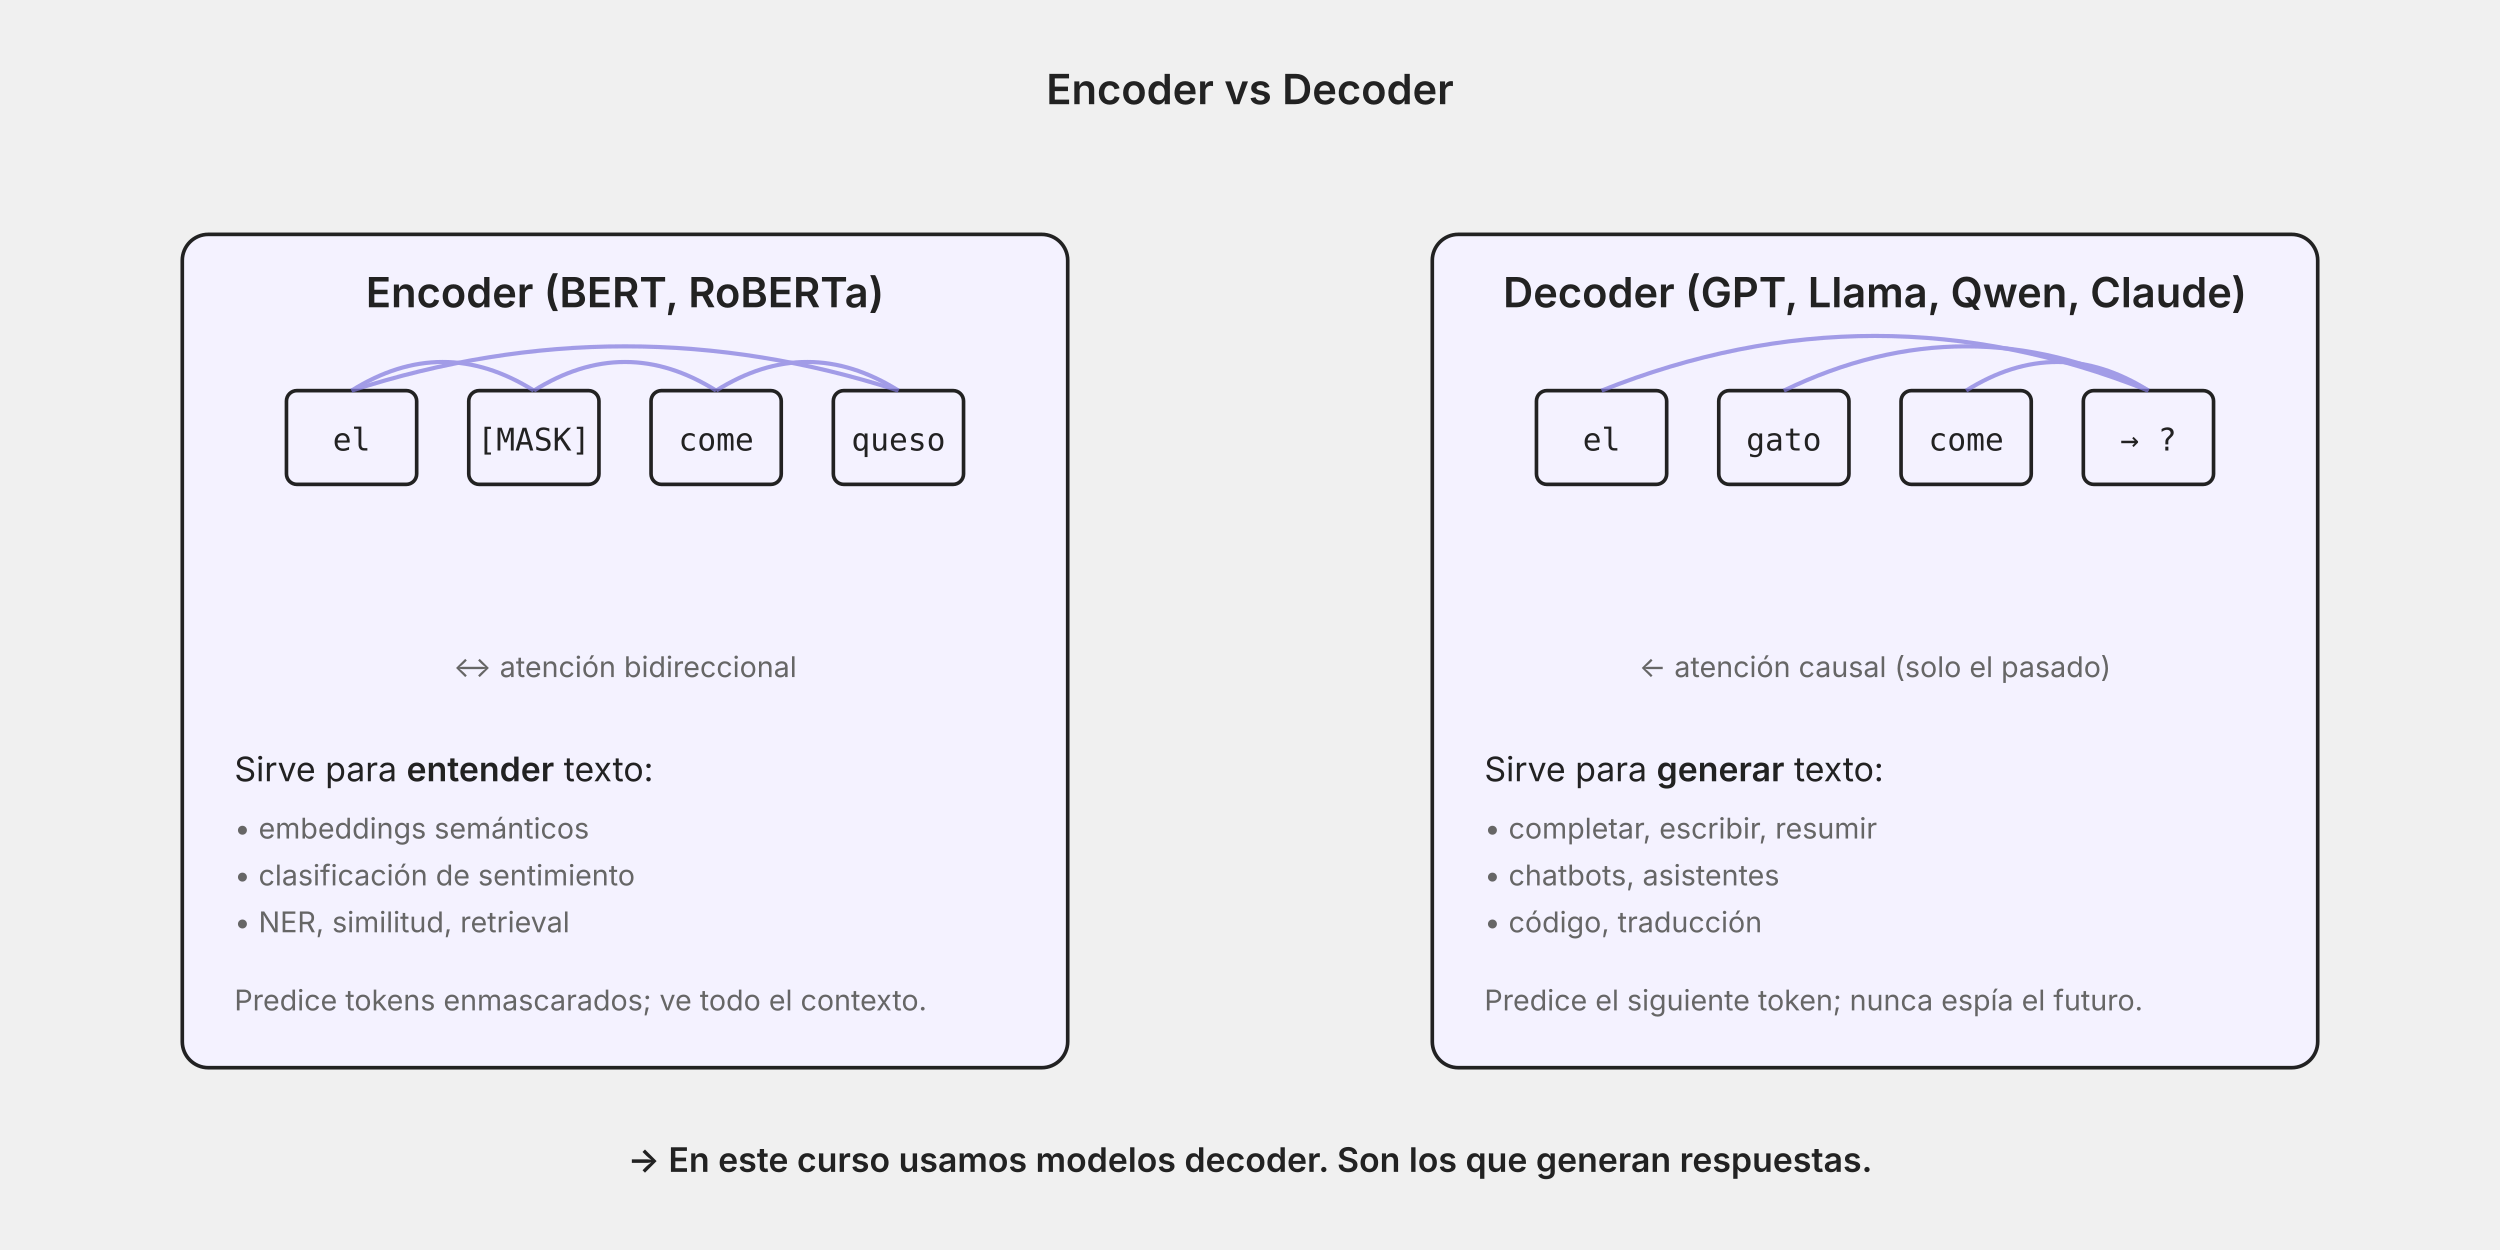
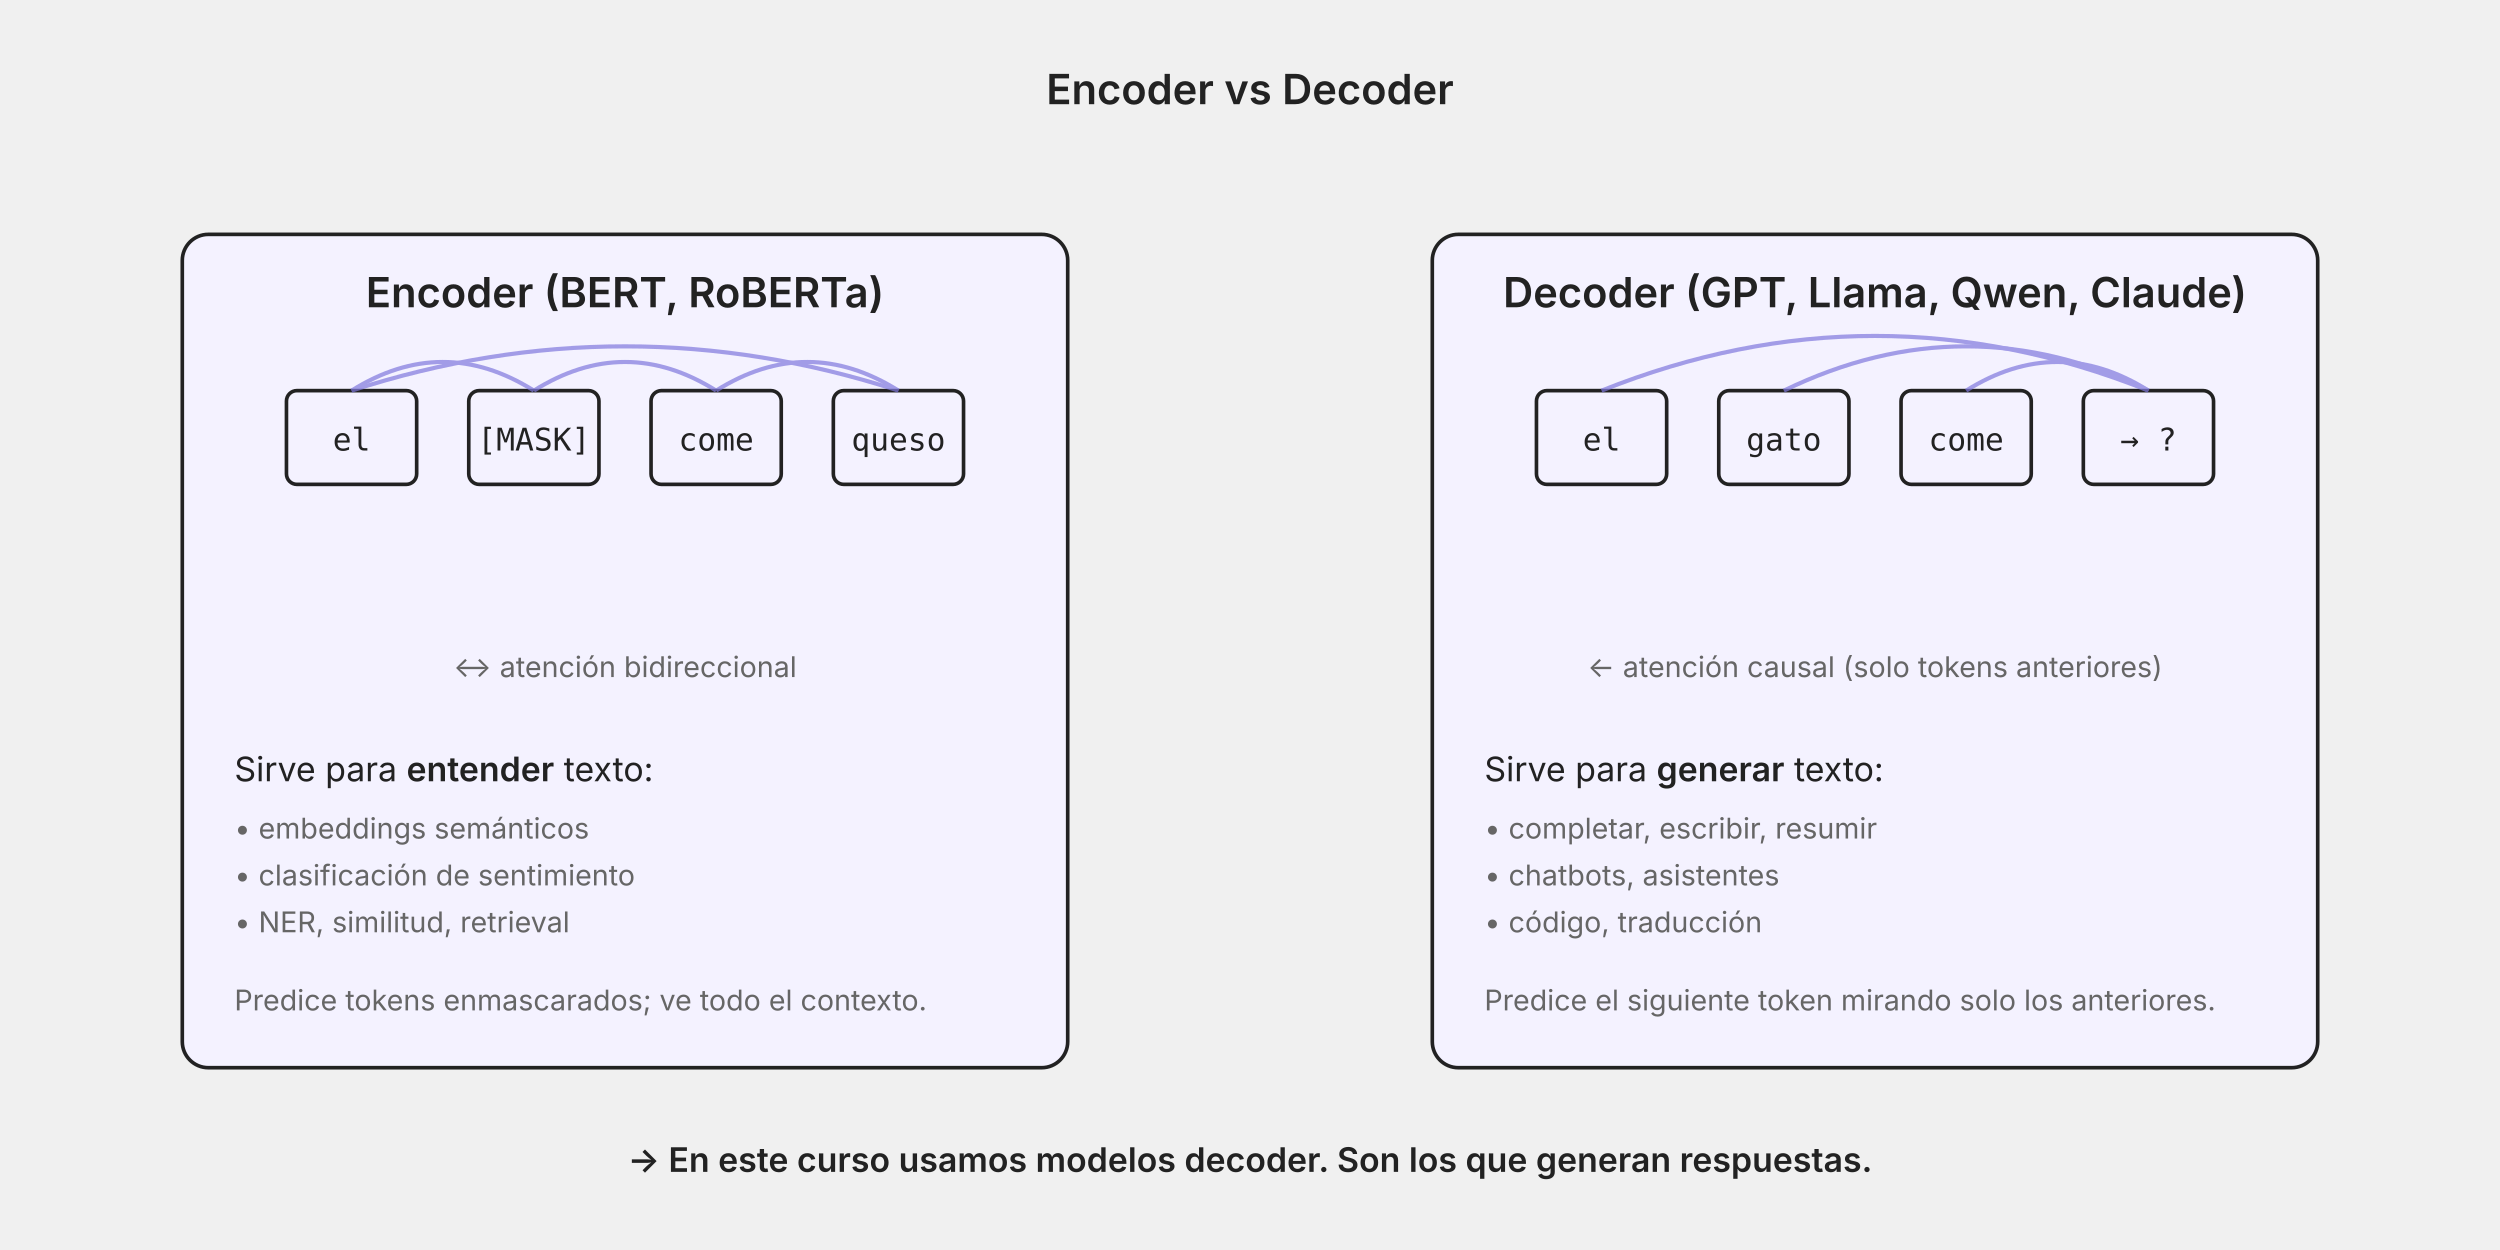
<svg xmlns="http://www.w3.org/2000/svg" viewBox="0 0 960 480" font-family="Inter, system-ui, -apple-system, sans-serif">
  <defs>
    <style>
      .stroke { stroke: #222222; stroke-width: 1.4; fill: none; }
      .stroke-thin { stroke: #222222; stroke-width: 1; fill: none; }
      .accent { stroke: #7F77DD; stroke-width: 1.6; fill: none; }
      .bg-soft { fill: #F4F2FF; }
      .text { fill: #222222; font-size: 13px; }
      .text-strong { fill: #222222; font-size: 16px; font-weight: 600; }
      .text-xs { fill: #666666; font-size: 11px; }
      .text-mono { font-family: 'JetBrains Mono', monospace; font-size: 12px; fill: #222222; }
      .badge-fill { fill: #7F77DD; }
    </style>
  </defs>
  <text x="480" y="40" text-anchor="middle" class="text-strong" font-size="22">Encoder vs Decoder</text>
  <g transform="translate(70,90)">
    <rect x="0" y="0" width="340" height="320" rx="10" class="stroke bg-soft" />
    <text x="170" y="28" text-anchor="middle" class="text-strong">Encoder (BERT, RoBERTa)</text>
    <g transform="translate(40,60)">
      <rect x="0" y="0" width="50" height="36" rx="4" class="stroke" fill="#FFFFFF" />
      <text x="25" y="23" text-anchor="middle" class="text-mono">el</text>
      <rect x="70" y="0" width="50" height="36" rx="4" class="stroke" fill="#FFFFFF" />
      <text x="95" y="23" text-anchor="middle" class="text-mono">[MASK]</text>
      <rect x="140" y="0" width="50" height="36" rx="4" class="stroke" fill="#FFFFFF" />
      <text x="165" y="23" text-anchor="middle" class="text-mono">come</text>
      <rect x="210" y="0" width="50" height="36" rx="4" class="stroke" fill="#FFFFFF" />
      <text x="235" y="23" text-anchor="middle" class="text-mono">queso</text>
      <g class="accent" opacity="0.7">
        <path d="M25 0 Q60 -22 95 0" />
        <path d="M95 0 Q130 -22 165 0" />
        <path d="M165 0 Q200 -22 235 0" />
        <path d="M25 0 Q130 -34 235 0" />
      </g>
    </g>
    <text x="170" y="170" text-anchor="middle" class="text-xs" fill="#7F77DD">↔ atención bidireccional</text>
    <text x="20" y="210" class="text">Sirve para <tspan font-weight="600">entender</tspan> texto:</text>
    <text x="20" y="232" class="text-xs">• embeddings semánticos</text>
    <text x="20" y="250" class="text-xs">• clasificación de sentimiento</text>
    <text x="20" y="268" class="text-xs">• NER, similitud, retrieval</text>
    <text x="20" y="298" class="text-xs" fill="#666">Predice tokens enmascarados; ve todo el contexto.</text>
  </g>
  <g transform="translate(550,90)">
    <rect x="0" y="0" width="340" height="320" rx="10" class="stroke bg-soft" />
    <text x="170" y="28" text-anchor="middle" class="text-strong">Decoder (GPT, Llama, Qwen, Claude)</text>
    <g transform="translate(40,60)">
      <rect x="0" y="0" width="50" height="36" rx="4" class="stroke" fill="#FFFFFF" />
      <text x="25" y="23" text-anchor="middle" class="text-mono">el</text>
      <rect x="70" y="0" width="50" height="36" rx="4" class="stroke" fill="#FFFFFF" />
      <text x="95" y="23" text-anchor="middle" class="text-mono">gato</text>
      <rect x="140" y="0" width="50" height="36" rx="4" class="stroke" fill="#FFFFFF" />
      <text x="165" y="23" text-anchor="middle" class="text-mono">come</text>
      <rect x="210" y="0" width="50" height="36" rx="4" class="stroke" fill="#FFFFFF" />
      <text x="235" y="23" text-anchor="middle" class="text-mono">→ ?</text>
      <g class="accent" opacity="0.7">
        <path d="M235 0 Q200 -22 165 0" />
        <path d="M235 0 Q165 -34 95 0" />
        <path d="M235 0 Q130 -42 25 0" />
      </g>
    </g>
-     <text x="170" y="170" text-anchor="middle" class="text-xs" fill="#7F77DD">← atención causal (solo el pasado)</text>
+     <text x="170" y="170" text-anchor="middle" class="text-xs" fill="#7F77DD">← atención causal (solo tokens anteriores)</text>
    <text x="20" y="210" class="text">Sirve para <tspan font-weight="600">generar</tspan> texto:</text>
    <text x="20" y="232" class="text-xs">• completar, escribir, resumir</text>
    <text x="20" y="250" class="text-xs">• chatbots, asistentes</text>
    <text x="20" y="268" class="text-xs">• código, traducción</text>
-     <text x="20" y="298" class="text-xs" fill="#666">Predice el siguiente token; nunca espía el futuro.</text>
+     <text x="20" y="298" class="text-xs" fill="#666">Predice el siguiente token mirando solo los anteriores.</text>
  </g>
  <text x="480" y="450" text-anchor="middle" class="text" fill="#7F77DD" font-weight="600">→ En este curso usamos modelos decoder. Son los que generan respuestas.</text>
</svg>
